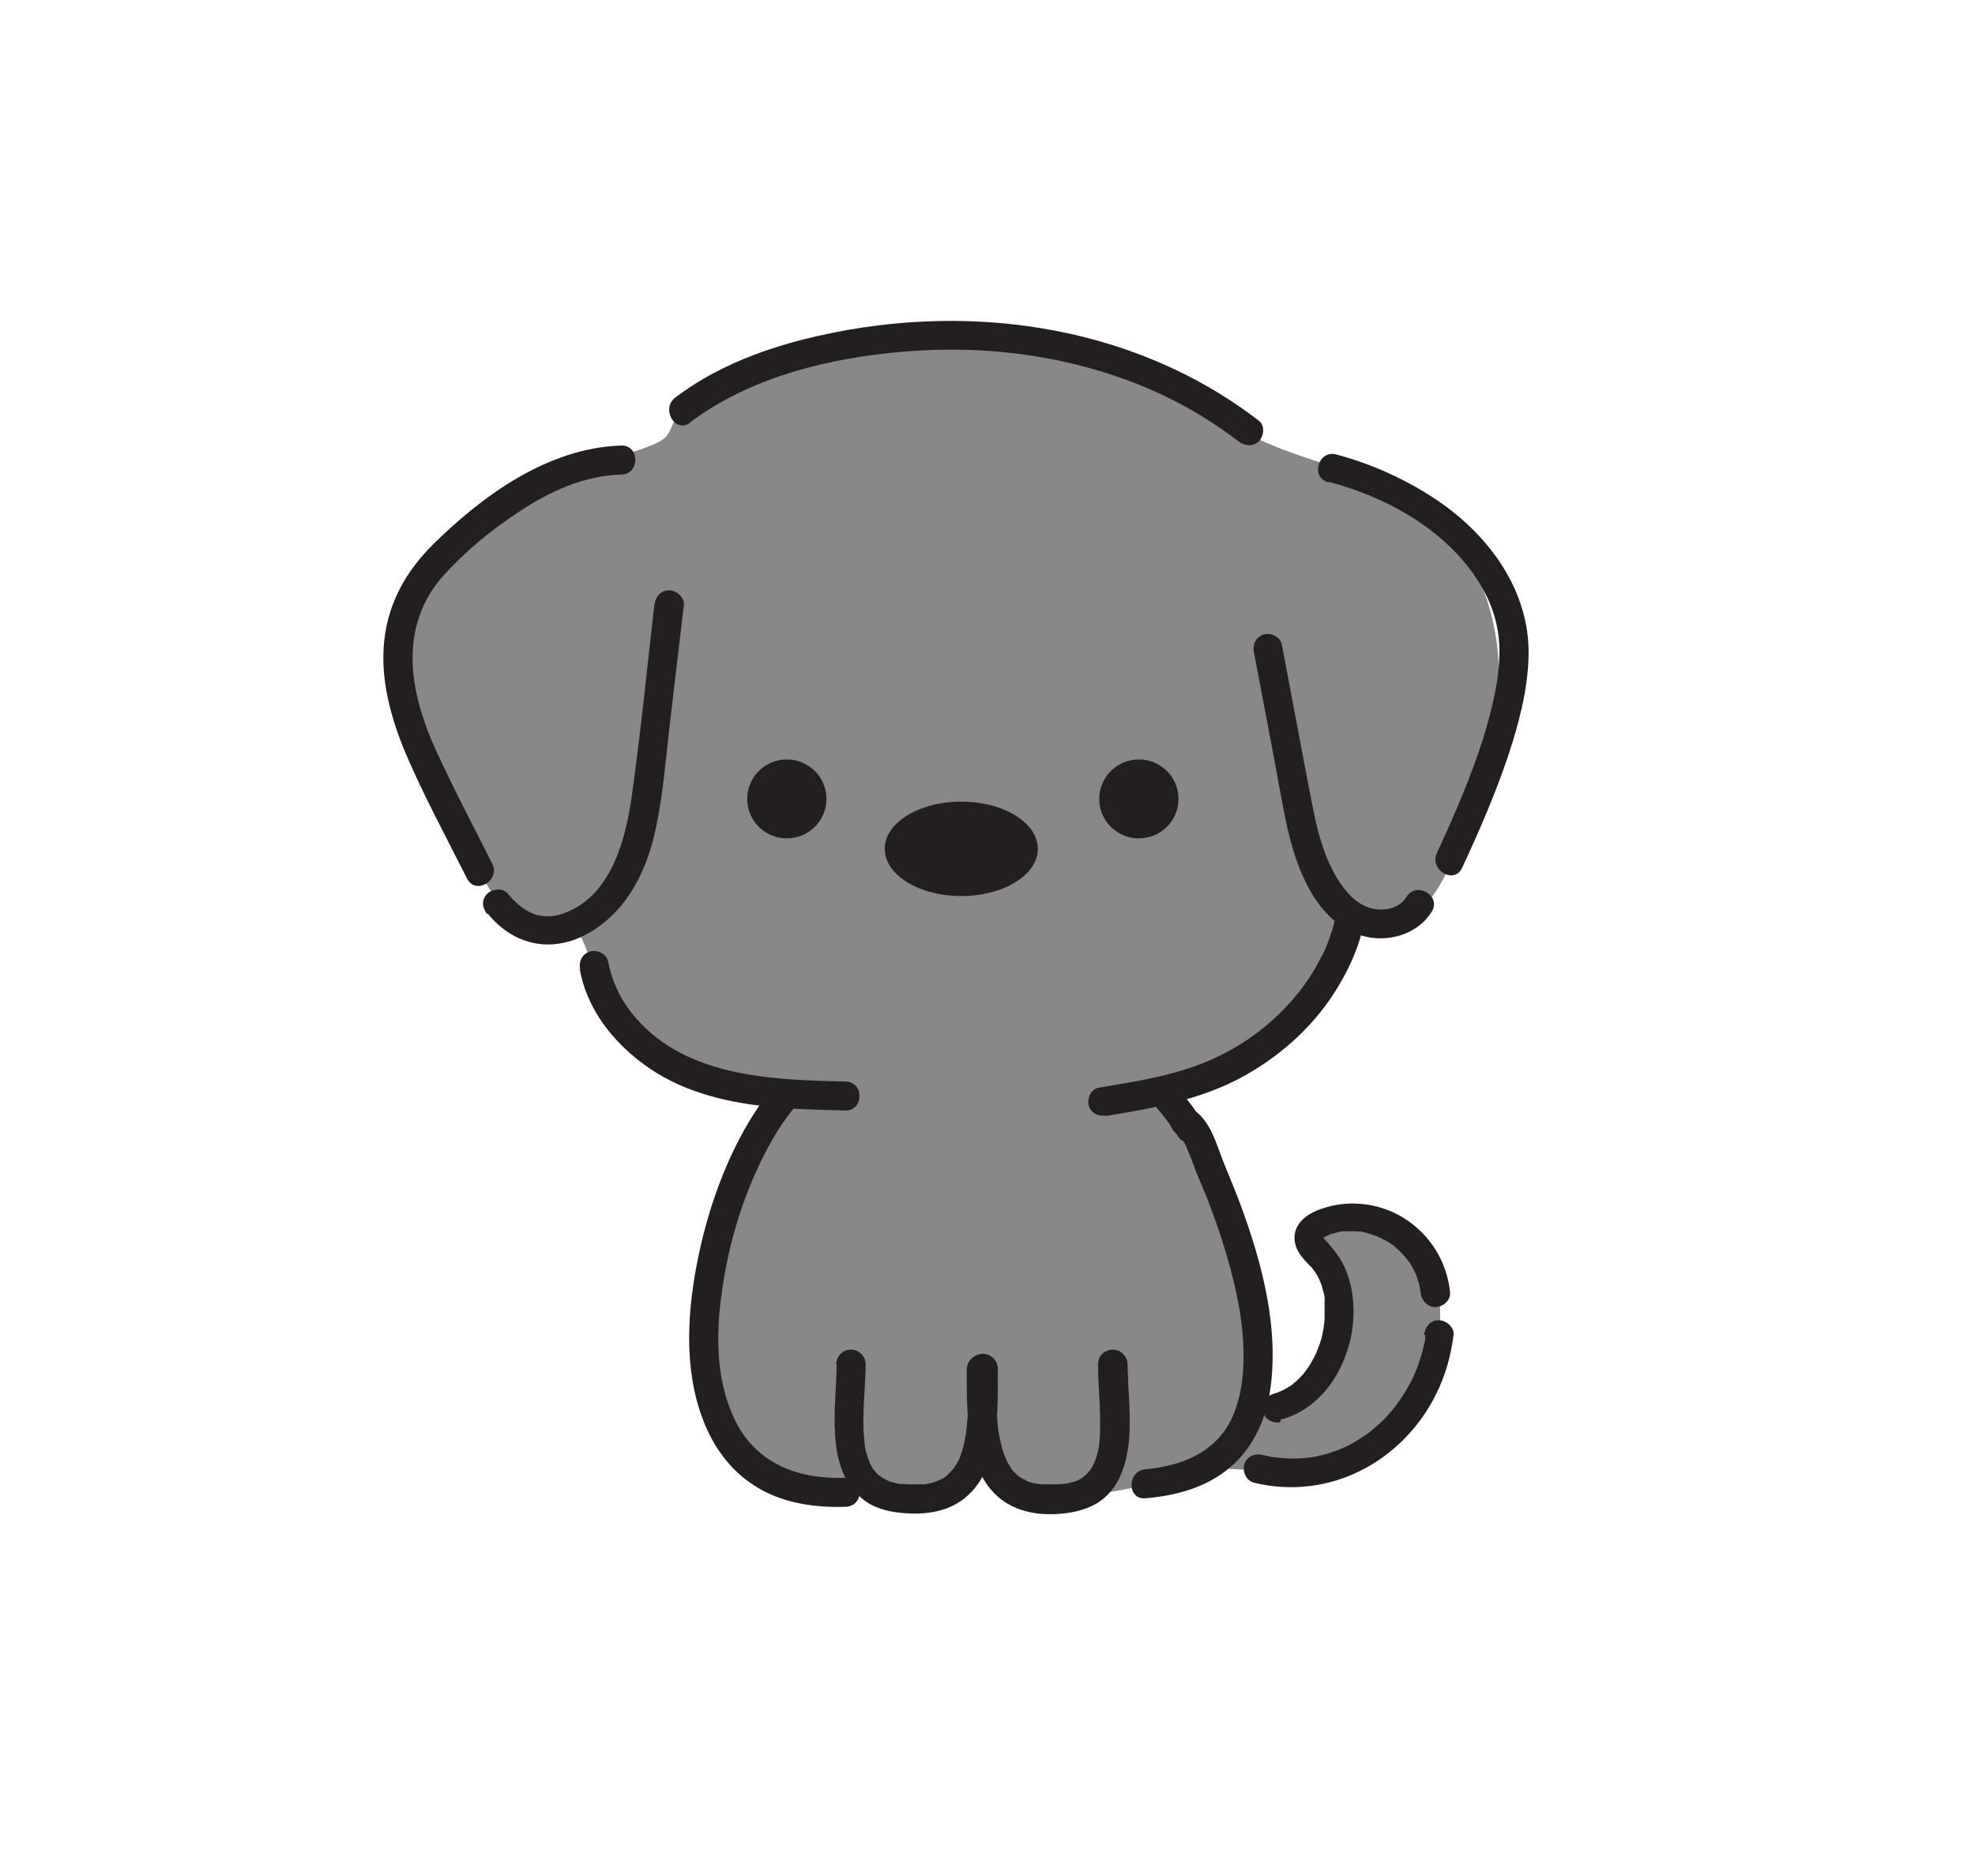
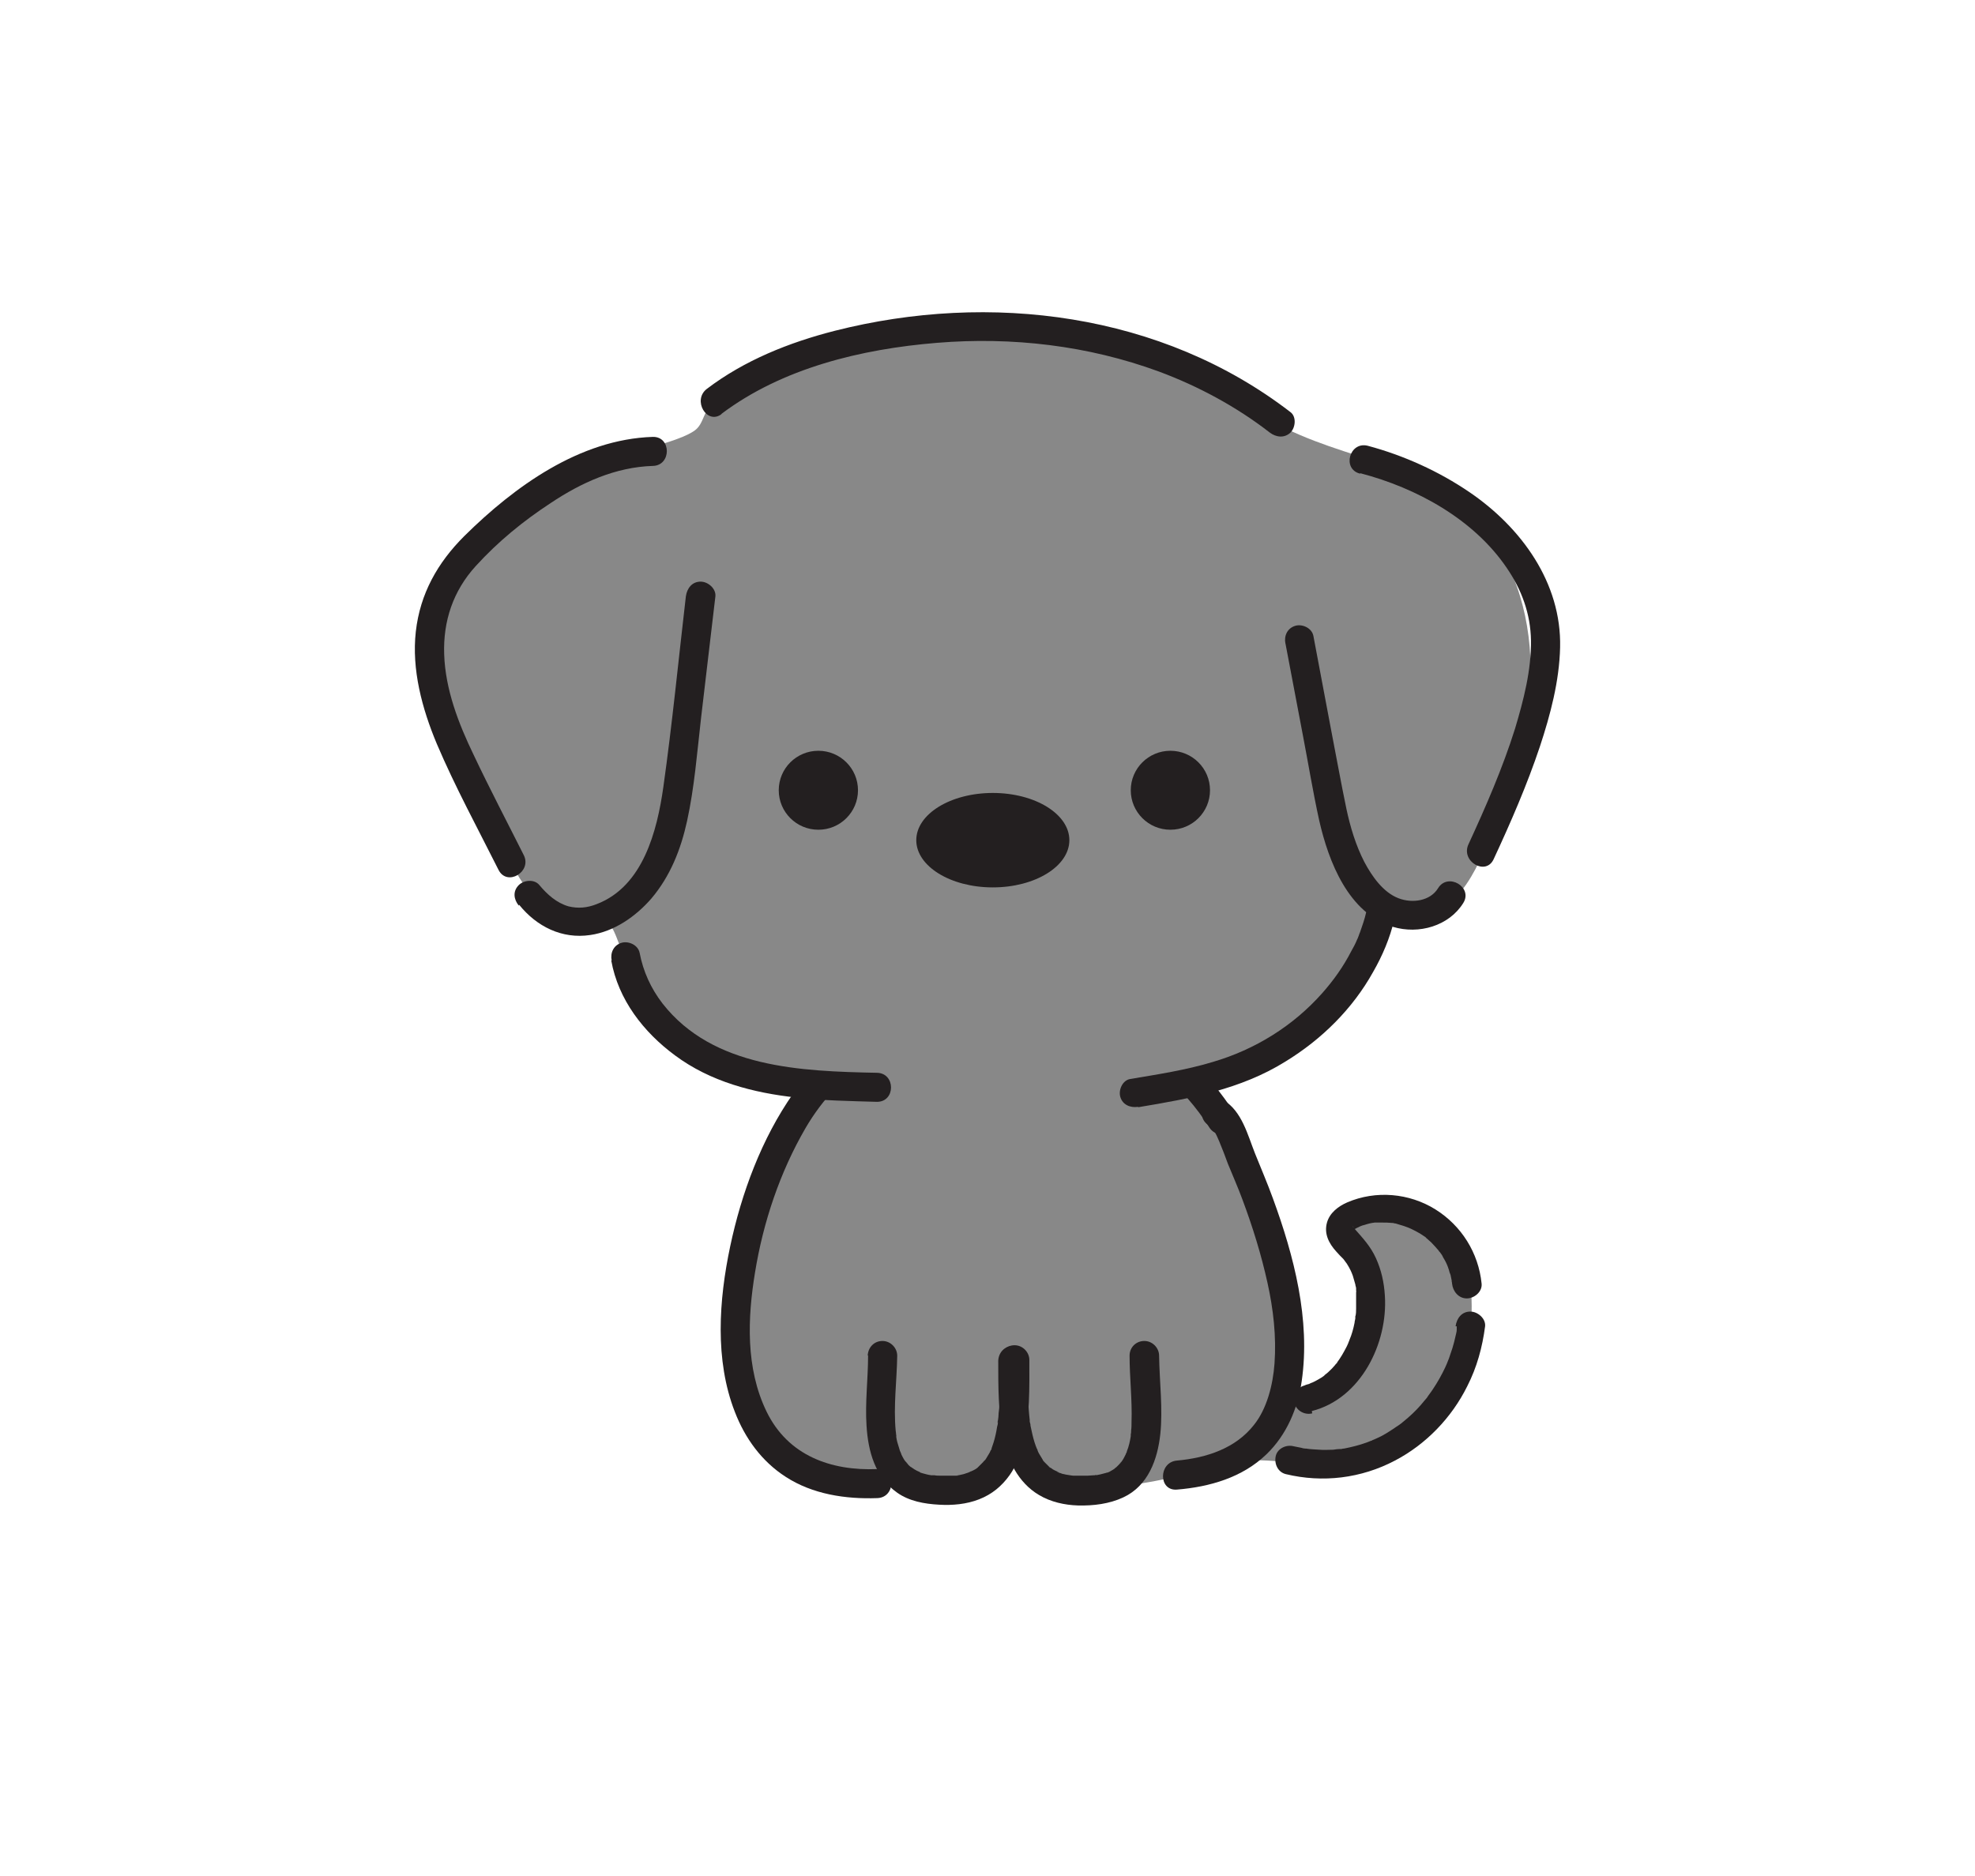
<svg xmlns="http://www.w3.org/2000/svg" width="80" height="76" viewBox="0 0 80 76" fill="none">
-   <path d="M54.819 49.188C54.268 49.172 53.748 49.297 53.371 49.689C53.324 49.752 53.261 49.815 53.261 49.877C53.261 49.971 53.292 50.066 53.355 50.16C54.173 51.587 54.299 53.405 53.67 54.926C53.434 55.491 53.087 56.04 52.584 56.369C52.08 56.698 51.372 56.808 50.837 56.494C51.514 53.39 50.286 50.175 49.074 47.369C48.854 46.851 48.555 45.816 48.067 45.487C46.43 43.01 43.66 41.285 40.685 40.956C37.632 40.595 34.437 41.708 32.265 43.872C28.472 47.651 25.497 60.885 34.28 60.446L34.909 59.787C35.208 60.242 35.649 60.587 36.389 60.697C39.017 61.057 39.647 59.426 39.804 57.467C39.946 59.426 40.575 61.057 43.219 60.697C44.73 60.493 46.178 60.304 47.626 59.803C49.105 59.285 50.443 59.583 51.923 59.662C53.56 59.756 55.228 58.846 56.487 57.89C57.762 56.918 58.218 55.585 58.313 54.033C58.391 52.669 58.313 51.148 57.321 50.207C57.022 49.925 56.66 49.721 56.298 49.548C55.857 49.344 55.354 49.203 54.866 49.188H54.819Z" fill="#888888" />
-   <path d="M33.886 55.256C33.886 56.212 33.76 57.169 33.823 58.11C33.886 59.145 34.169 60.195 35.067 60.822C35.555 61.167 36.168 61.277 36.766 61.308C37.302 61.34 37.868 61.293 38.388 61.089C38.907 60.885 39.3 60.556 39.615 60.117C39.883 59.74 40.056 59.286 40.166 58.847C40.449 57.749 40.418 56.573 40.418 55.444C40.418 55.13 40.15 54.848 39.82 54.848C39.489 54.848 39.222 55.099 39.222 55.444C39.222 55.93 39.222 56.401 39.222 56.887C39.222 57.122 39.206 57.357 39.175 57.592C39.175 57.702 39.159 57.812 39.143 57.922C39.143 57.968 39.111 58.078 39.143 57.89C39.143 57.922 39.143 57.953 39.143 57.984C39.143 58.047 39.127 58.094 39.111 58.157C39.08 58.361 39.033 58.58 38.97 58.784C38.938 58.878 38.907 58.972 38.875 59.066C38.828 59.207 38.938 58.941 38.875 59.066C38.844 59.113 38.828 59.176 38.797 59.223C38.749 59.301 38.702 59.38 38.655 59.458C38.639 59.489 38.608 59.521 38.576 59.552C38.513 59.631 38.671 59.442 38.608 59.505C38.592 59.536 38.561 59.552 38.545 59.584C38.482 59.646 38.419 59.709 38.356 59.772C38.356 59.772 38.325 59.803 38.309 59.819C38.262 59.866 38.435 59.725 38.356 59.787C38.309 59.819 38.262 59.85 38.214 59.882C38.136 59.928 38.041 59.96 37.963 60.007C38.057 59.928 38.089 59.96 38.026 59.976C37.994 59.976 37.978 59.991 37.947 60.007C37.884 60.023 37.821 60.054 37.758 60.07C37.648 60.101 37.538 60.117 37.443 60.132C37.443 60.132 37.601 60.117 37.506 60.132C37.475 60.132 37.443 60.132 37.412 60.132C37.333 60.132 37.27 60.132 37.191 60.132C37.066 60.132 36.94 60.132 36.814 60.132C36.735 60.132 36.656 60.132 36.578 60.117C36.53 60.117 36.499 60.117 36.452 60.117C36.31 60.101 36.578 60.132 36.452 60.117C36.326 60.101 36.216 60.07 36.105 60.038C36.042 60.023 35.995 60.007 35.932 59.976C35.822 59.944 36.074 60.038 35.964 59.976C35.932 59.976 35.916 59.944 35.885 59.944C35.791 59.897 35.712 59.85 35.633 59.787C35.539 59.725 35.743 59.882 35.665 59.819C35.649 59.803 35.617 59.787 35.602 59.772C35.57 59.74 35.523 59.709 35.492 59.662C35.46 59.615 35.429 59.584 35.397 59.552C35.492 59.631 35.476 59.646 35.444 59.615C35.444 59.599 35.413 59.568 35.397 59.552C35.334 59.474 35.287 59.38 35.24 59.286C35.24 59.27 35.224 59.239 35.208 59.207C35.161 59.113 35.255 59.348 35.224 59.254C35.224 59.207 35.193 59.176 35.177 59.129C35.145 59.019 35.114 58.925 35.082 58.815C35.051 58.721 35.035 58.611 35.019 58.517C35.019 58.486 35.019 58.455 35.019 58.439C35.051 58.627 35.019 58.533 35.019 58.502C35.019 58.439 35.019 58.376 35.004 58.313C34.909 57.294 35.051 56.291 35.067 55.272C35.067 54.958 34.799 54.676 34.469 54.676C34.138 54.676 33.886 54.927 33.87 55.272L33.886 55.256Z" fill="#231F20" />
-   <path d="M48.712 45.425C46.697 42.258 43.077 40.22 39.284 40.314C36.026 40.392 32.721 41.96 30.848 44.657C29.573 46.476 28.755 48.687 28.299 50.85C27.842 53.014 27.669 55.445 28.488 57.546C28.897 58.612 29.573 59.553 30.549 60.18C31.635 60.886 32.973 61.089 34.264 61.042C35.019 61.011 35.019 59.835 34.264 59.866C32.375 59.945 30.644 59.318 29.778 57.546C28.913 55.774 29.007 53.72 29.306 51.901C29.637 49.863 30.313 47.84 31.352 46.053C32.721 43.7 35.082 42.164 37.773 41.647C41.614 40.91 45.627 42.744 47.705 46.021C48.114 46.664 49.137 46.068 48.728 45.425H48.712Z" fill="#231F20" />
-   <path d="M44.478 55.256C44.478 56.165 44.588 57.059 44.557 57.968C44.557 58.078 44.557 58.188 44.541 58.298C44.541 58.345 44.541 58.408 44.525 58.455C44.525 58.486 44.525 58.502 44.525 58.533C44.525 58.47 44.541 58.329 44.525 58.533C44.494 58.737 44.446 58.956 44.368 59.145C44.368 59.192 44.336 59.223 44.321 59.27C44.289 59.364 44.383 59.129 44.336 59.223C44.336 59.239 44.321 59.27 44.305 59.301C44.258 59.395 44.21 59.489 44.147 59.568C44.147 59.584 44.116 59.599 44.116 59.615C44.084 59.662 44.053 59.646 44.147 59.568C44.116 59.599 44.084 59.646 44.053 59.678C44.022 59.709 43.99 59.74 43.959 59.772C43.943 59.787 43.927 59.803 43.896 59.819C43.785 59.913 43.99 59.756 43.911 59.819C43.833 59.882 43.738 59.928 43.66 59.976C43.455 60.038 43.612 60.007 43.66 59.976C43.596 59.991 43.534 60.023 43.455 60.038C43.345 60.07 43.219 60.101 43.109 60.117C43.03 60.117 43.124 60.085 43.156 60.117C43.156 60.117 43.046 60.117 43.03 60.117C42.951 60.117 42.857 60.132 42.778 60.132C42.652 60.132 42.526 60.132 42.4 60.132C42.337 60.132 42.259 60.132 42.196 60.132C42.133 60.132 41.928 60.085 42.133 60.132C42.023 60.101 41.913 60.101 41.818 60.07C41.771 60.07 41.708 60.038 41.661 60.023C41.629 60.023 41.613 60.007 41.582 59.991C41.519 59.976 41.503 59.913 41.629 60.007C41.55 59.96 41.456 59.928 41.377 59.882C41.33 59.85 41.299 59.819 41.252 59.803C41.157 59.74 41.236 59.803 41.252 59.803C41.346 59.866 41.252 59.803 41.236 59.787C41.173 59.725 41.11 59.662 41.047 59.599C41 59.552 40.921 59.411 41.031 59.599C41 59.552 40.968 59.521 40.952 59.474C40.905 59.395 40.858 59.317 40.811 59.239C40.779 59.192 40.764 59.145 40.748 59.097C40.748 59.097 40.748 59.066 40.732 59.05C40.685 58.956 40.795 59.207 40.732 59.066C40.653 58.878 40.59 58.674 40.543 58.47C40.512 58.345 40.496 58.235 40.465 58.11C40.465 58.047 40.449 58 40.433 57.937C40.417 57.827 40.449 58.094 40.433 57.984C40.433 57.953 40.433 57.922 40.433 57.874C40.402 57.624 40.386 57.357 40.37 57.106C40.339 56.557 40.354 56.024 40.354 55.475C40.354 55.162 40.087 54.88 39.756 54.88C39.426 54.88 39.174 55.13 39.158 55.475C39.158 56.51 39.158 57.545 39.347 58.564C39.52 59.489 39.961 60.415 40.811 60.916C41.283 61.199 41.849 61.324 42.385 61.34C43.014 61.355 43.66 61.277 44.226 61.01C45.233 60.54 45.611 59.474 45.721 58.455C45.831 57.435 45.69 56.338 45.674 55.272C45.674 54.958 45.407 54.676 45.076 54.676C44.745 54.676 44.478 54.927 44.478 55.272V55.256Z" fill="#231F20" />
-   <path d="M47.689 45.943C47.894 46.069 48.02 46.382 48.114 46.602C48.24 46.9 48.35 47.198 48.46 47.496C48.649 47.966 48.87 48.452 49.059 48.969C49.468 50.067 49.814 51.18 50.066 52.325C50.302 53.391 50.428 54.489 50.349 55.586C50.286 56.464 50.034 57.437 49.515 58.08C48.775 59.02 47.611 59.412 46.399 59.522C45.643 59.585 45.643 60.761 46.399 60.698C47.721 60.588 49.043 60.212 50.019 59.271C50.837 58.487 51.293 57.405 51.451 56.308C51.813 53.815 51.136 51.227 50.286 48.907C50.066 48.295 49.782 47.637 49.562 47.088C49.263 46.335 49.027 45.363 48.287 44.924C47.626 44.532 47.044 45.551 47.689 45.943Z" fill="#231F20" />
-   <path d="M57.73 54.08C57.714 54.253 57.745 53.955 57.73 54.127C57.73 54.159 57.73 54.19 57.73 54.221C57.73 54.3 57.698 54.394 57.683 54.472C57.651 54.629 57.604 54.801 57.557 54.958C57.509 55.099 57.462 55.24 57.415 55.382C57.383 55.46 57.352 55.538 57.321 55.617C57.273 55.711 57.321 55.633 57.321 55.617C57.305 55.664 57.273 55.711 57.258 55.758C57.116 56.056 56.959 56.338 56.77 56.62C56.691 56.746 56.597 56.855 56.518 56.981C56.534 56.965 56.581 56.887 56.518 56.981C56.486 57.012 56.455 57.059 56.423 57.091C56.376 57.153 56.313 57.216 56.266 57.279C56.062 57.514 55.825 57.734 55.574 57.937C55.542 57.969 55.511 57.984 55.479 58.016C55.495 58 55.574 57.937 55.479 58.016C55.416 58.063 55.353 58.11 55.275 58.157C55.149 58.251 55.007 58.329 54.865 58.423C54.739 58.502 54.614 58.565 54.472 58.627C54.393 58.659 54.33 58.69 54.252 58.721C54.283 58.721 54.362 58.674 54.252 58.721C54.204 58.737 54.141 58.769 54.094 58.784C53.795 58.894 53.48 58.972 53.166 59.035C53.134 59.035 53.103 59.035 53.071 59.051C53.024 59.051 52.929 59.066 53.024 59.051C52.929 59.051 52.819 59.066 52.725 59.082C52.536 59.082 52.347 59.098 52.174 59.082C52.001 59.066 51.812 59.066 51.623 59.035C51.513 59.035 51.765 59.066 51.592 59.035C51.544 59.035 51.481 59.019 51.434 59.004C51.324 58.988 51.23 58.957 51.12 58.941C50.821 58.862 50.459 59.035 50.395 59.349C50.333 59.662 50.49 59.992 50.805 60.07C52.3 60.431 53.858 60.242 55.227 59.521C56.486 58.862 57.525 57.781 58.155 56.511C58.548 55.742 58.769 54.927 58.879 54.08C58.91 53.767 58.58 53.484 58.281 53.484C57.934 53.484 57.73 53.751 57.683 54.08H57.73Z" fill="#231F20" />
-   <path d="M51.859 57.515C53.843 57.013 54.944 54.771 54.818 52.842C54.787 52.309 54.677 51.807 54.456 51.321C54.236 50.835 53.921 50.506 53.591 50.129C53.669 50.224 53.512 50.051 53.528 50.035C53.544 50.02 53.559 50.145 53.559 50.145C53.544 50.035 53.559 50.114 53.559 50.145C53.559 50.145 53.528 50.224 53.512 50.224C53.512 50.224 53.575 50.161 53.591 50.145C53.638 50.129 53.669 50.098 53.717 50.082C53.717 50.082 53.827 50.035 53.764 50.051C53.701 50.067 53.795 50.051 53.811 50.035C53.874 50.004 53.937 49.988 54 49.973C54.142 49.926 54.267 49.894 54.409 49.879C54.441 49.879 54.472 49.879 54.504 49.879C54.566 49.879 54.629 49.879 54.692 49.879C54.834 49.879 54.96 49.879 55.102 49.894C55.007 49.879 55.196 49.894 55.102 49.894C55.133 49.894 55.165 49.894 55.196 49.91C55.259 49.91 55.322 49.941 55.385 49.957C55.511 49.988 55.637 50.035 55.763 50.082C55.794 50.082 55.873 50.129 55.763 50.082C55.794 50.098 55.841 50.114 55.873 50.129C55.936 50.161 55.999 50.192 56.062 50.224C56.188 50.286 56.313 50.365 56.424 50.443C56.455 50.459 56.471 50.474 56.502 50.506C56.392 50.427 56.502 50.506 56.534 50.537C56.581 50.584 56.644 50.631 56.691 50.678C56.801 50.788 56.896 50.898 56.99 51.008C57.006 51.023 57.053 51.102 56.99 51.008C57.006 51.039 57.022 51.055 57.053 51.086C57.1 51.149 57.148 51.211 57.179 51.29C57.258 51.415 57.321 51.541 57.368 51.666C57.321 51.556 57.368 51.635 57.368 51.666C57.384 51.713 57.4 51.76 57.415 51.807C57.431 51.87 57.447 51.933 57.478 51.995C57.494 52.074 57.51 52.152 57.525 52.23C57.525 52.262 57.525 52.293 57.541 52.325C57.525 52.215 57.541 52.309 57.541 52.356C57.573 52.654 57.793 52.952 58.139 52.952C58.438 52.952 58.769 52.685 58.737 52.356C58.611 51.102 57.919 50.004 56.864 49.346C55.81 48.687 54.456 48.562 53.292 49.063C52.93 49.22 52.583 49.487 52.473 49.879C52.347 50.333 52.552 50.725 52.851 51.055C52.945 51.164 53.04 51.258 53.134 51.352C53.15 51.368 53.166 51.4 53.181 51.415C53.229 51.478 53.118 51.321 53.166 51.384C53.197 51.447 53.244 51.494 53.276 51.541C53.339 51.635 53.386 51.729 53.433 51.823C53.449 51.854 53.528 52.042 53.465 51.886C53.48 51.948 53.512 51.995 53.528 52.058C53.559 52.168 53.591 52.278 53.622 52.387C53.622 52.434 53.654 52.497 53.654 52.544C53.654 52.575 53.654 52.591 53.654 52.623C53.654 52.638 53.685 52.764 53.654 52.67C53.638 52.575 53.654 52.67 53.654 52.701C53.654 52.732 53.654 52.764 53.654 52.811C53.654 52.873 53.654 52.92 53.654 52.983C53.654 53.109 53.654 53.234 53.654 53.359C53.654 53.469 53.654 53.579 53.622 53.689C53.622 53.72 53.606 53.798 53.622 53.657C53.622 53.689 53.622 53.72 53.622 53.736C53.622 53.798 53.591 53.877 53.591 53.94C53.544 54.175 53.48 54.41 53.386 54.63C53.386 54.661 53.276 54.865 53.355 54.724C53.323 54.786 53.307 54.833 53.276 54.896C53.213 55.022 53.15 55.131 53.087 55.241C53.024 55.351 52.945 55.461 52.867 55.57C52.819 55.649 52.961 55.461 52.867 55.57C52.851 55.602 52.819 55.617 52.804 55.649C52.757 55.696 52.725 55.743 52.678 55.79C52.583 55.884 52.489 55.978 52.379 56.056C52.347 56.072 52.284 56.119 52.41 56.041C52.379 56.056 52.363 56.088 52.332 56.103C52.284 56.135 52.221 56.182 52.158 56.213C52.048 56.276 51.938 56.339 51.828 56.386C51.97 56.323 51.797 56.386 51.749 56.417C51.686 56.433 51.623 56.448 51.56 56.48C51.261 56.558 51.057 56.903 51.151 57.201C51.246 57.499 51.56 57.687 51.875 57.609L51.859 57.515Z" fill="#231F20" />
-   <path d="M16.968 24.165C16.59 24.917 16.306 25.748 16.291 26.595C16.275 27.442 16.511 28.257 16.763 29.057C17.487 31.283 18.4 33.431 19.517 35.485C20.147 36.661 21.217 37.963 22.523 37.665C22.712 37.618 22.885 37.555 23.074 37.586C23.42 37.649 23.578 38.026 23.704 38.339C26.788 46.775 38.152 44.658 45.219 44.188C46.619 44.093 48.052 43.968 49.326 43.404C52.049 42.212 53.529 39.311 54.803 36.63C55.197 37.445 56.409 37.571 57.18 37.1C57.951 36.63 58.408 35.768 58.785 34.952C59.714 32.929 60.469 30.813 60.674 28.618C60.879 26.422 60.485 24.102 59.242 22.267C57.133 19.163 53.922 19.225 50.79 17.704C46.619 15.682 43.519 13.612 38.718 13.549C35.114 13.502 30.849 14.13 27.937 16.403C27.717 16.576 27.497 16.764 27.339 17.015C27.213 17.234 27.151 17.501 26.977 17.689C26.552 18.175 24.365 18.645 23.657 18.833C20.792 19.649 18.29 21.452 16.952 24.165H16.968Z" fill="#888888" />
-   <path d="M31.872 33.964C32.759 33.964 33.477 33.248 33.477 32.365C33.477 31.482 32.759 30.766 31.872 30.766C30.985 30.766 30.267 31.482 30.267 32.365C30.267 33.248 30.985 33.964 31.872 33.964Z" fill="#231F20" />
-   <path d="M46.132 33.964C47.018 33.964 47.737 33.248 47.737 32.365C47.737 31.482 47.018 30.766 46.132 30.766C45.245 30.766 44.526 31.482 44.526 32.365C44.526 33.248 45.245 33.964 46.132 33.964Z" fill="#231F20" />
-   <path d="M38.938 36.3C40.651 36.3 42.039 35.444 42.039 34.388C42.039 33.331 40.651 32.475 38.938 32.475C37.226 32.475 35.838 33.331 35.838 34.388C35.838 35.444 37.226 36.3 38.938 36.3Z" fill="#231F20" />
-   <path d="M27.936 17.125C30.407 15.259 33.618 14.491 36.672 14.24C39.725 13.989 42.794 14.349 45.658 15.4C47.264 15.996 48.806 16.827 50.16 17.877C50.411 18.066 50.742 18.113 50.994 17.877C51.198 17.674 51.246 17.234 50.994 17.046C45.784 13.032 38.828 12.154 32.532 13.754C30.691 14.224 28.881 14.945 27.354 16.105C26.756 16.56 27.354 17.579 27.952 17.125H27.936Z" fill="#231F20" />
-   <path d="M25.167 18.049C22.208 18.143 19.564 20.056 17.534 22.063C16.448 23.145 15.739 24.399 15.566 25.936C15.393 27.473 15.818 29.056 16.416 30.483C17.156 32.224 18.069 33.901 18.919 35.595C19.265 36.269 20.272 35.673 19.942 34.999C19.265 33.65 18.557 32.302 17.911 30.938C17.298 29.668 16.762 28.288 16.715 26.861C16.668 25.513 17.077 24.29 17.99 23.286C18.903 22.282 19.926 21.451 21.028 20.73C22.271 19.899 23.656 19.272 25.167 19.225C25.922 19.209 25.922 18.033 25.167 18.049Z" fill="#231F20" />
-   <path d="M19.753 37.007C20.461 37.885 21.484 38.402 22.633 38.23C23.609 38.089 24.474 37.477 25.104 36.756C25.875 35.846 26.3 34.764 26.552 33.62C26.851 32.256 26.961 30.829 27.119 29.449C27.307 27.803 27.512 26.156 27.701 24.51C27.732 24.196 27.402 23.914 27.103 23.914C26.756 23.914 26.552 24.181 26.505 24.51C26.206 27.081 25.954 29.669 25.592 32.24C25.34 34.012 24.773 36.254 22.901 36.975C22.507 37.132 22.145 37.163 21.752 37.069C21.264 36.928 20.886 36.583 20.571 36.207C20.367 35.956 19.942 36.003 19.737 36.207C19.485 36.458 19.532 36.787 19.737 37.038L19.753 37.007Z" fill="#231F20" />
-   <path d="M53.827 19.523C56.109 20.119 58.423 21.389 59.761 23.365C60.359 24.243 60.721 25.215 60.736 26.297C60.752 27.504 60.438 28.711 60.091 29.872C59.588 31.471 58.911 33.023 58.203 34.56C57.888 35.25 58.911 35.846 59.226 35.156C59.918 33.666 60.579 32.145 61.099 30.593C61.523 29.307 61.885 27.943 61.917 26.579C61.98 23.96 60.343 21.718 58.25 20.291C57.006 19.445 55.59 18.802 54.126 18.41C53.386 18.222 53.072 19.351 53.812 19.539L53.827 19.523Z" fill="#231F20" />
-   <path d="M50.79 26.408L51.498 30.14C51.719 31.284 51.907 32.445 52.159 33.589C52.537 35.251 53.34 37.352 55.15 37.901C56.188 38.215 57.416 37.87 57.998 36.929C58.392 36.286 57.369 35.69 56.975 36.333C56.66 36.851 55.937 36.961 55.37 36.741C54.756 36.506 54.3 35.863 53.985 35.267C53.639 34.593 53.418 33.856 53.261 33.119C53.041 32.068 52.852 31.002 52.647 29.952L51.923 26.11C51.86 25.797 51.483 25.624 51.199 25.702C50.869 25.797 50.727 26.11 50.79 26.424V26.408Z" fill="#231F20" />
-   <path d="M23.483 39.266C23.767 40.849 24.79 42.166 26.065 43.107C27.497 44.173 29.244 44.628 30.991 44.816C32.077 44.942 33.163 44.957 34.249 44.989C35.004 44.989 35.004 43.828 34.249 43.813C31.18 43.75 27.607 43.624 25.561 41.006C25.089 40.394 24.774 39.705 24.632 38.952C24.569 38.638 24.192 38.466 23.908 38.544C23.578 38.638 23.436 38.952 23.499 39.266H23.483Z" fill="#231F20" />
-   <path d="M44.825 45.208C46.902 44.863 48.98 44.486 50.79 43.357C52.254 42.464 53.513 41.225 54.347 39.72C54.725 39.061 55.024 38.355 55.197 37.619C55.37 36.882 54.237 36.568 54.063 37.305C54.001 37.587 53.906 37.854 53.812 38.12C53.78 38.183 53.764 38.261 53.733 38.324C53.686 38.434 53.733 38.34 53.733 38.324C53.733 38.355 53.702 38.387 53.686 38.434C53.623 38.591 53.544 38.732 53.465 38.873C53.135 39.516 52.742 40.065 52.285 40.582C51.105 41.915 49.562 42.871 47.847 43.373C46.761 43.702 45.628 43.875 44.51 44.063C44.195 44.11 44.022 44.502 44.101 44.784C44.195 45.114 44.51 45.239 44.825 45.192V45.208Z" fill="#231F20" />
+   <path d="M56.096 48.837C55.545 48.822 55.025 48.947 54.648 49.339C54.6 49.402 54.537 49.465 54.537 49.527C54.537 49.621 54.569 49.715 54.632 49.81C55.45 51.236 55.576 53.055 54.947 54.576C54.711 55.141 54.364 55.69 53.861 56.019C53.357 56.348 52.649 56.458 52.114 56.144C52.79 53.04 51.563 49.825 50.351 47.019C50.13 46.501 49.831 45.466 49.344 45.137C47.707 42.66 44.937 40.935 41.962 40.606C38.909 40.245 35.714 41.358 33.542 43.522C29.749 47.301 26.774 60.535 35.556 60.096L36.186 59.437C36.485 59.892 36.926 60.237 37.665 60.346C40.294 60.707 40.923 59.076 41.081 57.116C41.222 59.076 41.852 60.707 44.496 60.346C46.007 60.143 47.455 59.954 48.903 59.453C50.382 58.935 51.72 59.233 53.2 59.312C54.836 59.406 56.505 58.496 57.764 57.54C59.039 56.568 59.495 55.235 59.59 53.682C59.668 52.318 59.59 50.797 58.598 49.857C58.299 49.574 57.937 49.371 57.575 49.198C57.134 48.994 56.631 48.853 56.143 48.837H56.096Z" fill="#888888" />
+   <path d="M35.163 54.905C35.163 55.862 35.037 56.818 35.1 57.759C35.163 58.794 35.446 59.844 36.343 60.472C36.831 60.817 37.445 60.926 38.043 60.958C38.578 60.989 39.145 60.942 39.664 60.738C40.184 60.534 40.577 60.205 40.892 59.766C41.16 59.39 41.333 58.935 41.443 58.496C41.726 57.398 41.695 56.222 41.695 55.093C41.695 54.78 41.427 54.498 41.097 54.498C40.766 54.498 40.498 54.749 40.498 55.093C40.498 55.58 40.498 56.05 40.498 56.536C40.498 56.771 40.483 57.006 40.451 57.242C40.451 57.351 40.436 57.461 40.42 57.571C40.42 57.618 40.388 57.728 40.42 57.54C40.42 57.571 40.42 57.602 40.42 57.634C40.42 57.696 40.404 57.743 40.388 57.806C40.357 58.01 40.31 58.23 40.247 58.433C40.215 58.527 40.184 58.621 40.152 58.715C40.215 58.59 40.105 58.857 40.152 58.715C40.121 58.763 40.105 58.825 40.074 58.872C40.026 58.951 39.979 59.029 39.932 59.108C39.916 59.139 39.885 59.17 39.853 59.202C39.79 59.28 39.948 59.092 39.885 59.155C39.869 59.186 39.837 59.202 39.822 59.233C39.759 59.296 39.696 59.358 39.633 59.421C39.633 59.421 39.601 59.453 39.586 59.468C39.538 59.515 39.712 59.374 39.633 59.437C39.586 59.468 39.538 59.499 39.491 59.531C39.413 59.578 39.318 59.609 39.239 59.656C39.334 59.578 39.365 59.609 39.302 59.625C39.271 59.625 39.255 59.641 39.224 59.656C39.161 59.672 39.098 59.703 39.035 59.719C38.925 59.75 38.815 59.766 38.72 59.782C38.72 59.782 38.877 59.766 38.783 59.782C38.752 59.782 38.72 59.782 38.689 59.782C38.61 59.782 38.547 59.782 38.468 59.782C38.342 59.782 38.216 59.782 38.09 59.782C38.012 59.782 37.933 59.782 37.854 59.766C37.807 59.766 37.776 59.766 37.728 59.766C37.854 59.782 37.587 59.75 37.728 59.766C37.603 59.75 37.492 59.719 37.382 59.688C37.319 59.672 37.272 59.656 37.209 59.625C37.099 59.594 37.351 59.688 37.241 59.625C37.209 59.625 37.193 59.594 37.162 59.594C37.068 59.547 36.989 59.499 36.91 59.437C36.816 59.374 37.02 59.531 36.942 59.468C36.926 59.453 36.894 59.437 36.879 59.421C36.847 59.39 36.8 59.358 36.769 59.311C36.737 59.264 36.706 59.233 36.674 59.202C36.769 59.28 36.753 59.296 36.721 59.264C36.721 59.249 36.69 59.217 36.674 59.202C36.611 59.123 36.564 59.029 36.517 58.935C36.517 58.919 36.501 58.888 36.485 58.857C36.438 58.763 36.532 58.998 36.501 58.904C36.501 58.857 36.469 58.825 36.454 58.778C36.422 58.669 36.391 58.574 36.359 58.465C36.328 58.371 36.312 58.261 36.296 58.167C36.296 58.135 36.296 58.104 36.296 58.088C36.328 58.276 36.296 58.182 36.296 58.151C36.296 58.088 36.296 58.026 36.281 57.963C36.186 56.944 36.328 55.94 36.343 54.921C36.343 54.607 36.076 54.325 35.745 54.325C35.415 54.325 35.163 54.576 35.147 54.921L35.163 54.905Z" fill="#231F20" />
+   <path d="M49.989 45.074C47.974 41.907 44.355 39.868 40.561 39.963C37.303 40.041 33.998 41.609 32.126 44.306C30.851 46.125 30.032 48.336 29.576 50.499C29.119 52.663 28.946 55.094 29.765 57.195C30.174 58.261 30.851 59.202 31.826 59.829C32.912 60.535 34.25 60.738 35.541 60.691C36.296 60.66 36.296 59.484 35.541 59.515C33.652 59.594 31.921 58.967 31.055 57.195C30.19 55.423 30.284 53.369 30.583 51.55C30.914 49.512 31.59 47.489 32.629 45.701C33.998 43.349 36.359 41.813 39.05 41.295C42.891 40.558 46.904 42.393 48.982 45.67C49.391 46.313 50.414 45.717 50.005 45.074H49.989Z" fill="#231F20" />
+   <path d="M45.755 54.905C45.755 55.815 45.865 56.709 45.834 57.618C45.834 57.728 45.834 57.837 45.818 57.947C45.818 57.994 45.818 58.057 45.803 58.104C45.803 58.135 45.803 58.151 45.803 58.182C45.818 57.979 45.803 58.12 45.803 58.182C45.771 58.386 45.724 58.606 45.645 58.794C45.645 58.841 45.614 58.872 45.598 58.919C45.566 59.014 45.661 58.778 45.614 58.872C45.614 58.888 45.598 58.919 45.582 58.951C45.535 59.045 45.488 59.139 45.425 59.217C45.425 59.233 45.393 59.249 45.393 59.264C45.362 59.311 45.33 59.296 45.425 59.217C45.393 59.249 45.362 59.296 45.33 59.327C45.299 59.358 45.267 59.39 45.236 59.421C45.22 59.437 45.204 59.453 45.173 59.468C45.063 59.562 45.267 59.406 45.189 59.468C45.11 59.531 45.016 59.578 44.937 59.625C44.89 59.656 44.732 59.688 44.937 59.625C44.874 59.641 44.811 59.672 44.732 59.688C44.622 59.719 44.496 59.75 44.386 59.766C44.307 59.766 44.402 59.735 44.433 59.766C44.433 59.766 44.323 59.766 44.307 59.766C44.229 59.766 44.134 59.782 44.056 59.782C43.929 59.782 43.804 59.782 43.678 59.782C43.615 59.782 43.536 59.782 43.473 59.782C43.41 59.782 43.206 59.735 43.41 59.782C43.3 59.75 43.19 59.75 43.095 59.719C43.048 59.719 42.985 59.688 42.938 59.672C42.907 59.672 42.891 59.656 42.859 59.641C42.796 59.625 42.781 59.562 42.907 59.656C42.828 59.609 42.733 59.578 42.655 59.531C42.608 59.499 42.576 59.468 42.529 59.453C42.513 59.453 42.434 59.39 42.529 59.453C42.623 59.515 42.529 59.453 42.513 59.437C42.45 59.374 42.387 59.311 42.324 59.249C42.277 59.202 42.198 59.06 42.309 59.249C42.277 59.202 42.245 59.17 42.23 59.123C42.182 59.045 42.135 58.966 42.088 58.888C42.057 58.841 42.041 58.794 42.025 58.747C42.025 58.747 42.025 58.715 42.009 58.7C41.962 58.606 42.072 58.857 42.009 58.715C41.931 58.527 41.868 58.324 41.821 58.12C41.789 57.994 41.773 57.885 41.742 57.759C41.742 57.696 41.726 57.649 41.71 57.587C41.695 57.477 41.726 57.743 41.71 57.634C41.71 57.602 41.71 57.571 41.71 57.524C41.679 57.273 41.663 57.006 41.647 56.756C41.616 56.207 41.632 55.674 41.632 55.125C41.632 54.811 41.364 54.529 41.034 54.529C40.703 54.529 40.451 54.78 40.435 55.125C40.435 56.16 40.435 57.195 40.624 58.214C40.797 59.139 41.238 60.064 42.088 60.566C42.56 60.848 43.127 60.973 43.662 60.989C44.291 61.005 44.937 60.926 45.503 60.66C46.511 60.189 46.888 59.123 46.999 58.104C47.109 57.085 46.967 55.987 46.951 54.921C46.951 54.607 46.684 54.325 46.353 54.325C46.023 54.325 45.755 54.576 45.755 54.921V54.905Z" fill="#231F20" />
+   <path d="M48.966 45.592C49.17 45.717 49.296 46.031 49.391 46.25C49.517 46.548 49.627 46.846 49.737 47.144C49.926 47.614 50.146 48.1 50.335 48.618C50.744 49.715 51.09 50.829 51.342 51.973C51.578 53.04 51.704 54.137 51.626 55.235C51.563 56.113 51.311 57.085 50.791 57.728C50.052 58.669 48.887 59.061 47.675 59.17C46.92 59.233 46.92 60.409 47.675 60.346C48.997 60.237 50.319 59.86 51.295 58.92C52.114 58.136 52.57 57.054 52.727 55.956C53.089 53.463 52.413 50.876 51.563 48.555C51.342 47.944 51.059 47.285 50.839 46.736C50.54 45.984 50.304 45.012 49.564 44.572C48.903 44.181 48.321 45.2 48.966 45.592Z" fill="#231F20" />
+   <path d="M59.007 53.73C58.991 53.902 59.023 53.604 59.007 53.777C59.007 53.808 59.007 53.839 59.007 53.871C59.007 53.949 58.976 54.043 58.96 54.122C58.928 54.278 58.881 54.451 58.834 54.608C58.787 54.749 58.74 54.89 58.692 55.031C58.661 55.109 58.629 55.188 58.598 55.266C58.598 55.282 58.551 55.36 58.598 55.266C58.582 55.313 58.551 55.36 58.535 55.407C58.393 55.705 58.236 55.987 58.047 56.27C57.968 56.395 57.874 56.505 57.795 56.63C57.858 56.536 57.811 56.615 57.795 56.63C57.764 56.662 57.732 56.709 57.701 56.74C57.654 56.803 57.591 56.866 57.543 56.928C57.339 57.163 57.103 57.383 56.851 57.587C56.819 57.618 56.788 57.634 56.757 57.665C56.851 57.587 56.772 57.65 56.757 57.665C56.694 57.712 56.631 57.759 56.552 57.806C56.426 57.9 56.284 57.979 56.143 58.073C56.017 58.151 55.891 58.214 55.749 58.277C55.67 58.308 55.608 58.34 55.529 58.371C55.639 58.324 55.56 58.371 55.529 58.371C55.482 58.386 55.419 58.418 55.371 58.434C55.072 58.543 54.758 58.622 54.443 58.684C54.411 58.684 54.38 58.684 54.348 58.7C54.301 58.7 54.207 58.716 54.301 58.7C54.207 58.7 54.097 58.716 54.002 58.731C53.813 58.731 53.624 58.747 53.451 58.731C53.278 58.716 53.089 58.716 52.901 58.684C52.79 58.684 53.042 58.716 52.869 58.684C52.822 58.684 52.759 58.669 52.712 58.653C52.601 58.637 52.507 58.606 52.397 58.59C52.098 58.512 51.736 58.684 51.673 58.998C51.61 59.312 51.767 59.641 52.082 59.719C53.577 60.08 55.135 59.892 56.505 59.17C57.764 58.512 58.803 57.43 59.432 56.16C59.825 55.392 60.046 54.576 60.156 53.73C60.188 53.416 59.857 53.134 59.558 53.134C59.212 53.134 59.007 53.4 58.96 53.73H59.007Z" fill="#231F20" />
+   <path d="M53.137 57.164C55.12 56.662 56.222 54.42 56.096 52.491C56.064 51.958 55.954 51.456 55.734 50.97C55.513 50.484 55.199 50.155 54.868 49.778C54.947 49.873 54.789 49.7 54.805 49.684C54.821 49.669 54.837 49.794 54.837 49.794C54.837 49.763 54.821 49.684 54.837 49.794C54.837 49.794 54.805 49.872 54.789 49.872C54.789 49.872 54.852 49.81 54.868 49.794C54.915 49.778 54.947 49.747 54.994 49.731C54.994 49.731 55.104 49.684 55.041 49.7C54.978 49.716 55.073 49.7 55.088 49.684C55.151 49.653 55.214 49.637 55.277 49.622C55.419 49.575 55.545 49.543 55.686 49.528C55.718 49.528 55.749 49.528 55.781 49.528C55.844 49.528 55.907 49.528 55.97 49.528C56.111 49.528 56.237 49.528 56.379 49.543C56.473 49.543 56.285 49.528 56.379 49.543C56.41 49.543 56.442 49.543 56.473 49.559C56.536 49.559 56.599 49.59 56.662 49.606C56.788 49.637 56.914 49.684 57.04 49.731C57.15 49.778 57.071 49.731 57.04 49.731C57.071 49.747 57.119 49.763 57.15 49.778C57.213 49.81 57.276 49.841 57.339 49.872C57.465 49.935 57.591 50.014 57.701 50.092C57.733 50.108 57.748 50.123 57.78 50.155C57.669 50.076 57.78 50.155 57.811 50.186C57.858 50.233 57.921 50.28 57.969 50.327C58.079 50.437 58.173 50.547 58.268 50.656C58.331 50.751 58.283 50.672 58.268 50.656C58.283 50.688 58.299 50.703 58.331 50.735C58.378 50.798 58.425 50.86 58.456 50.939C58.535 51.064 58.598 51.19 58.645 51.315C58.645 51.284 58.598 51.205 58.645 51.315C58.661 51.362 58.677 51.409 58.693 51.456C58.708 51.519 58.724 51.581 58.755 51.644C58.771 51.723 58.787 51.801 58.803 51.88C58.803 51.911 58.803 51.942 58.818 51.974C58.803 51.864 58.818 51.958 58.818 52.005C58.85 52.303 59.07 52.601 59.416 52.601C59.716 52.601 60.046 52.334 60.015 52.005C59.889 50.751 59.196 49.653 58.142 48.994C57.087 48.336 55.734 48.21 54.569 48.712C54.207 48.869 53.861 49.136 53.751 49.528C53.625 49.982 53.829 50.374 54.128 50.703C54.223 50.813 54.317 50.907 54.412 51.001C54.427 51.017 54.443 51.048 54.459 51.064C54.506 51.127 54.396 50.97 54.443 51.033C54.475 51.096 54.522 51.142 54.553 51.19C54.616 51.284 54.663 51.378 54.711 51.472C54.726 51.503 54.805 51.691 54.742 51.535C54.758 51.597 54.789 51.644 54.805 51.707C54.837 51.817 54.868 51.926 54.9 52.036C54.9 52.083 54.931 52.146 54.931 52.193C54.931 52.224 54.931 52.24 54.931 52.272C54.931 52.287 54.962 52.413 54.931 52.319C54.915 52.224 54.931 52.319 54.931 52.35C54.931 52.381 54.931 52.413 54.931 52.46C54.931 52.522 54.931 52.569 54.931 52.632C54.931 52.758 54.931 52.883 54.931 53.008C54.931 53.118 54.931 53.228 54.9 53.338C54.9 53.369 54.884 53.447 54.9 53.306C54.9 53.338 54.9 53.369 54.9 53.385C54.9 53.447 54.868 53.526 54.868 53.589C54.821 53.824 54.758 54.059 54.663 54.279C54.663 54.31 54.553 54.514 54.632 54.373C54.6 54.435 54.585 54.482 54.553 54.545C54.49 54.67 54.427 54.78 54.364 54.89C54.301 55 54.223 55.109 54.144 55.219C54.239 55.109 54.097 55.298 54.144 55.219C54.128 55.251 54.097 55.266 54.081 55.298C54.034 55.345 54.002 55.392 53.955 55.439C53.861 55.533 53.766 55.627 53.656 55.705C53.625 55.721 53.562 55.768 53.688 55.69C53.656 55.705 53.64 55.737 53.609 55.752C53.562 55.784 53.499 55.831 53.436 55.862C53.326 55.925 53.215 55.988 53.105 56.035C53.247 55.972 53.074 56.035 53.027 56.066C52.964 56.082 52.901 56.097 52.838 56.129C52.539 56.207 52.334 56.552 52.428 56.85C52.523 57.148 52.838 57.336 53.153 57.258L53.137 57.164Z" fill="#231F20" />
+   <path d="M18.244 23.814C17.866 24.567 17.583 25.398 17.567 26.244C17.552 27.091 17.788 27.906 18.04 28.706C18.764 30.933 19.676 33.081 20.794 35.135C21.423 36.311 22.494 37.612 23.8 37.314C23.989 37.267 24.162 37.205 24.351 37.236C24.697 37.299 24.854 37.675 24.98 37.989C28.065 46.424 39.428 44.307 46.495 43.837C47.896 43.743 49.328 43.617 50.603 43.053C53.326 41.861 54.805 38.961 56.08 36.279C56.474 37.095 57.685 37.22 58.457 36.75C59.228 36.279 59.684 35.417 60.062 34.602C60.991 32.579 61.746 30.462 61.951 28.267C62.155 26.072 61.762 23.751 60.518 21.917C58.409 18.812 55.199 18.875 52.067 17.354C47.896 15.331 44.795 13.261 39.995 13.199C36.391 13.152 32.126 13.779 29.214 16.052C28.994 16.225 28.773 16.413 28.616 16.664C28.49 16.884 28.427 17.15 28.254 17.338C27.829 17.824 25.641 18.295 24.933 18.483C22.069 19.298 19.566 21.101 18.228 23.814H18.244Z" fill="#888888" />
+   <path d="M33.149 33.614C34.035 33.614 34.754 32.898 34.754 32.014C34.754 31.131 34.035 30.415 33.149 30.415C32.262 30.415 31.544 31.131 31.544 32.014C31.544 32.898 32.262 33.614 33.149 33.614Z" fill="#231F20" />
+   <path d="M47.408 33.614C48.295 33.614 49.013 32.898 49.013 32.014C49.013 31.131 48.295 30.415 47.408 30.415C46.522 30.415 45.803 31.131 45.803 32.014C45.803 32.898 46.522 33.614 47.408 33.614Z" fill="#231F20" />
+   <path d="M40.215 35.95C41.928 35.95 43.316 35.093 43.316 34.037C43.316 32.98 41.928 32.124 40.215 32.124C38.503 32.124 37.115 32.98 37.115 34.037C37.115 35.093 38.503 35.95 40.215 35.95Z" fill="#231F20" />
+   <path d="M29.214 16.774C31.685 14.908 34.896 14.139 37.949 13.889C41.002 13.638 44.072 13.998 46.936 15.049C48.541 15.645 50.084 16.476 51.437 17.526C51.689 17.714 52.02 17.761 52.271 17.526C52.476 17.322 52.523 16.883 52.271 16.695C47.062 12.681 40.105 11.803 33.81 13.402C31.968 13.873 30.158 14.594 28.632 15.754C28.034 16.209 28.632 17.228 29.23 16.774H29.214Z" fill="#231F20" />
+   <path d="M26.444 17.699C23.485 17.793 20.841 19.706 18.811 21.713C17.725 22.795 17.017 24.049 16.843 25.586C16.67 27.122 17.095 28.706 17.693 30.133C18.433 31.873 19.346 33.551 20.196 35.245C20.542 35.919 21.549 35.323 21.219 34.649C20.542 33.3 19.834 31.952 19.189 30.588C18.575 29.318 18.04 27.938 17.992 26.511C17.945 25.163 18.354 23.939 19.267 22.936C20.18 21.932 21.203 21.101 22.305 20.38C23.548 19.549 24.933 18.922 26.444 18.875C27.2 18.859 27.2 17.683 26.444 17.699Z" fill="#231F20" />
+   <path d="M21.03 36.656C21.738 37.534 22.761 38.051 23.91 37.879C24.886 37.737 25.752 37.126 26.381 36.405C27.152 35.495 27.577 34.413 27.829 33.269C28.128 31.905 28.238 30.478 28.396 29.098C28.584 27.452 28.789 25.805 28.978 24.159C29.009 23.845 28.679 23.563 28.38 23.563C28.034 23.563 27.829 23.829 27.782 24.159C27.483 26.73 27.231 29.317 26.869 31.889C26.617 33.661 26.05 35.903 24.178 36.624C23.784 36.781 23.422 36.812 23.029 36.718C22.541 36.577 22.163 36.232 21.848 35.856C21.644 35.605 21.219 35.652 21.014 35.856C20.762 36.107 20.809 36.436 21.014 36.687L21.03 36.656Z" fill="#231F20" />
+   <path d="M55.104 19.172C57.386 19.768 59.7 21.038 61.038 23.014C61.636 23.892 61.998 24.864 62.014 25.946C62.029 27.153 61.715 28.361 61.368 29.521C60.865 31.12 60.188 32.673 59.48 34.209C59.165 34.899 60.188 35.495 60.503 34.805C61.195 33.316 61.856 31.795 62.376 30.242C62.8 28.957 63.163 27.593 63.194 26.228C63.257 23.61 61.62 21.368 59.527 19.941C58.283 19.094 56.867 18.451 55.403 18.059C54.664 17.871 54.349 19 55.089 19.188L55.104 19.172Z" fill="#231F20" />
+   <path d="M52.067 26.056L52.775 29.788C52.995 30.932 53.184 32.093 53.436 33.237C53.814 34.899 54.617 37 56.426 37.549C57.465 37.863 58.693 37.518 59.275 36.577C59.669 35.934 58.646 35.338 58.252 35.981C57.937 36.499 57.213 36.608 56.647 36.389C56.033 36.154 55.577 35.511 55.262 34.915C54.916 34.241 54.695 33.504 54.538 32.767C54.318 31.716 54.129 30.65 53.924 29.6L53.2 25.758C53.137 25.444 52.759 25.272 52.476 25.35C52.145 25.444 52.004 25.758 52.067 26.072V26.056Z" fill="#231F20" />
+   <path d="M24.76 38.913C25.043 40.497 26.066 41.814 27.341 42.755C28.773 43.821 30.52 44.276 32.267 44.464C33.353 44.59 34.439 44.605 35.525 44.637C36.281 44.637 36.281 43.476 35.525 43.461C32.456 43.398 28.884 43.272 26.837 40.654C26.365 40.042 26.051 39.352 25.909 38.6C25.846 38.286 25.468 38.114 25.185 38.192C24.854 38.286 24.713 38.6 24.776 38.913H24.76Z" fill="#231F20" />
+   <path d="M46.102 44.856C48.179 44.511 50.257 44.135 52.067 43.006C53.53 42.112 54.789 40.873 55.624 39.368C56.001 38.71 56.3 38.004 56.474 37.267C56.647 36.53 55.514 36.217 55.34 36.953C55.277 37.236 55.183 37.502 55.089 37.769C55.057 37.831 55.041 37.91 55.01 37.973C55.01 37.988 54.963 38.082 55.01 37.973C55.01 38.004 54.978 38.035 54.963 38.082C54.9 38.239 54.821 38.38 54.742 38.521C54.412 39.164 54.018 39.713 53.562 40.23C52.382 41.563 50.839 42.52 49.124 43.022C48.038 43.351 46.904 43.523 45.787 43.711C45.472 43.758 45.299 44.151 45.378 44.433C45.472 44.762 45.787 44.887 46.102 44.84V44.856Z" fill="#231F20" />
</svg>
